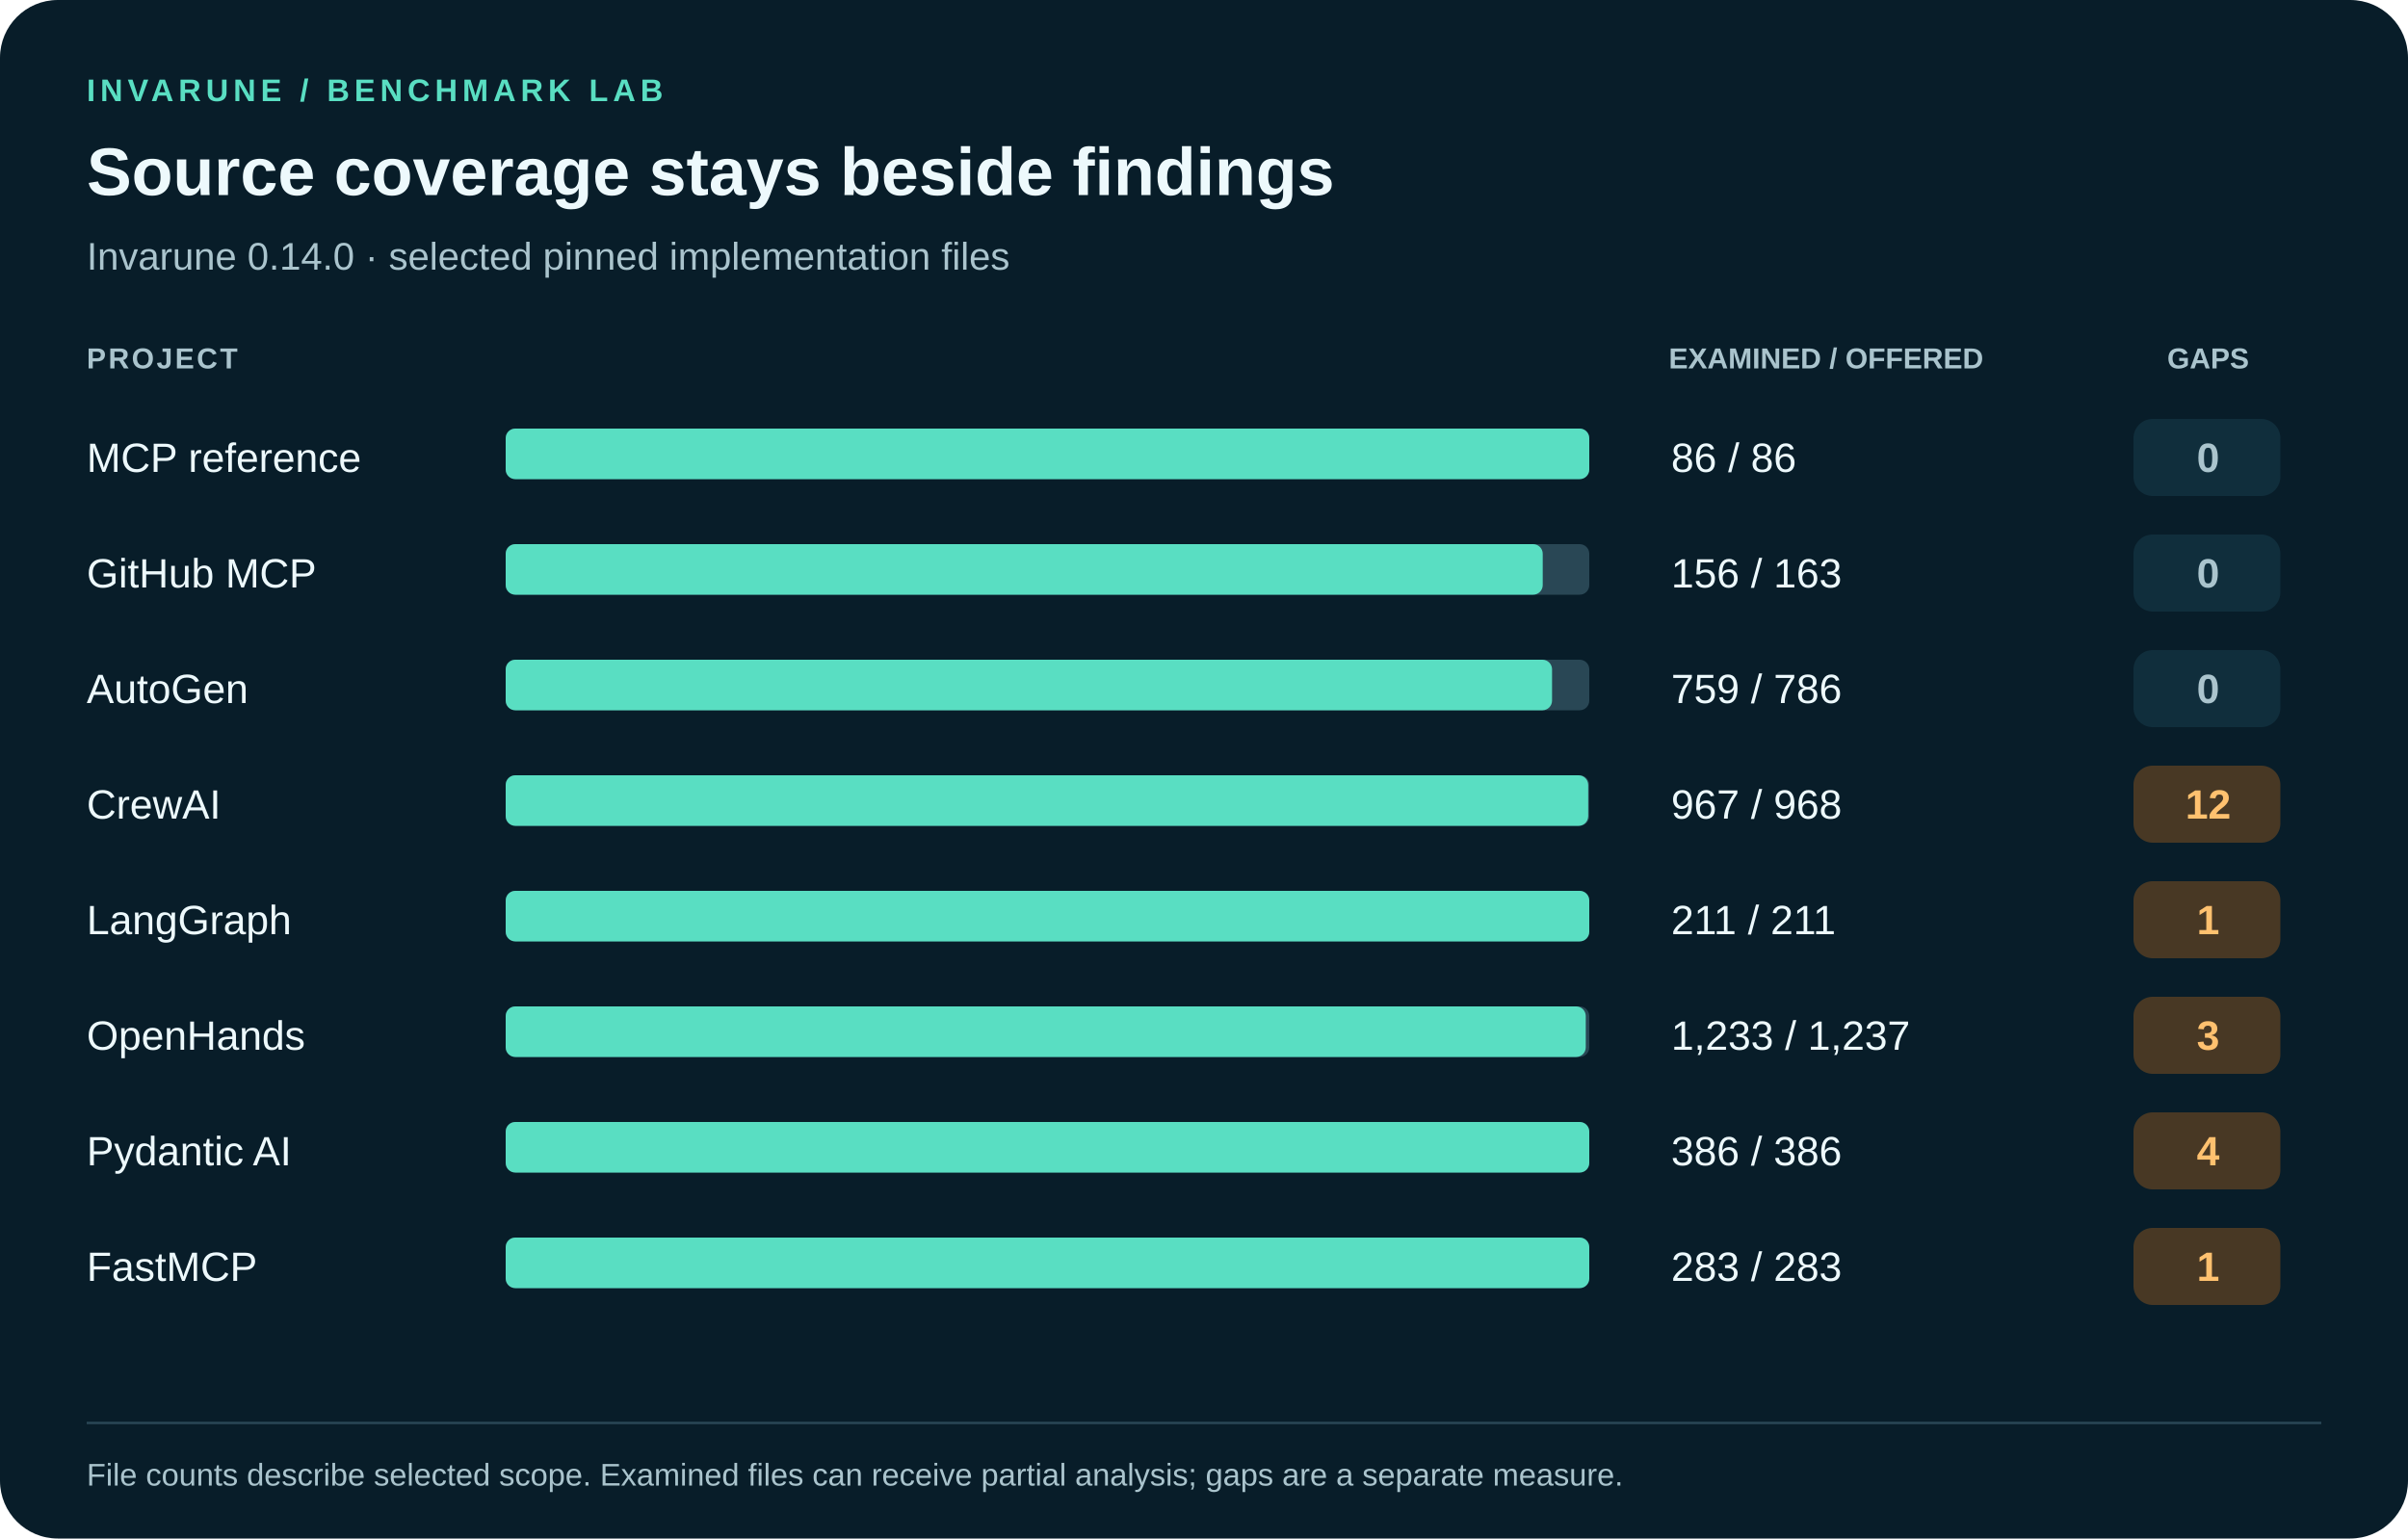
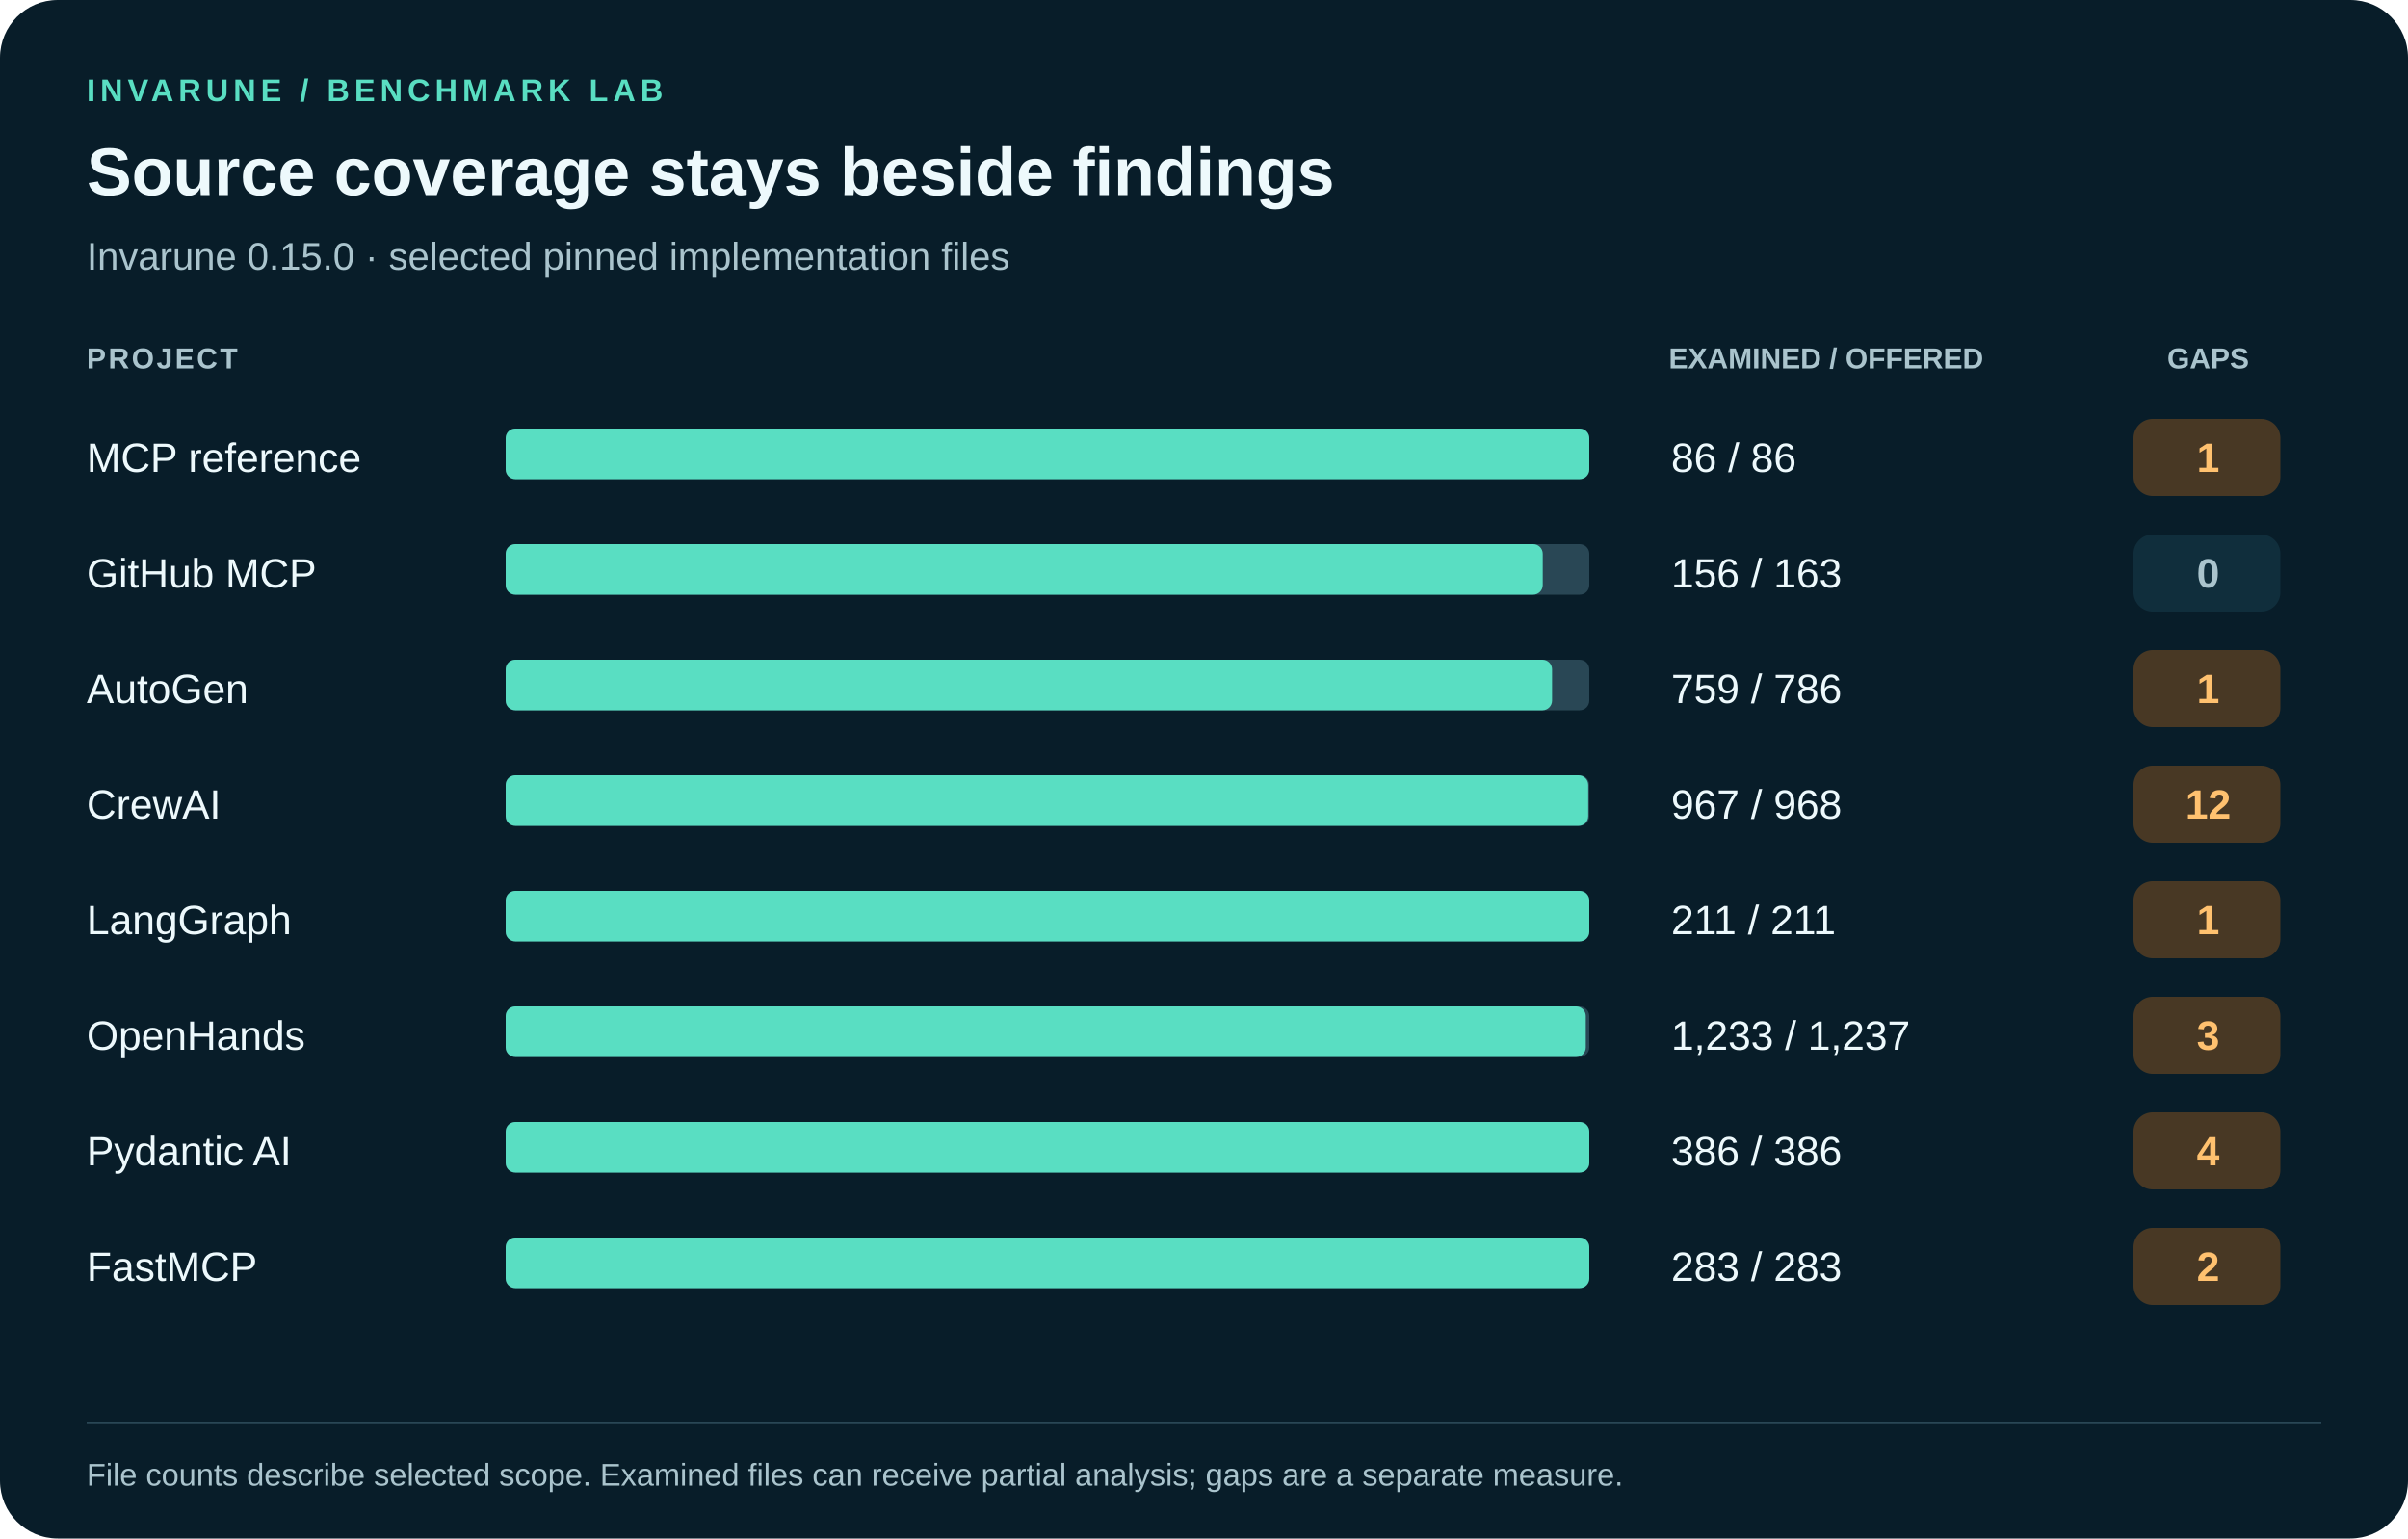
<svg xmlns="http://www.w3.org/2000/svg" viewBox="0 0 1000 639" role="img" aria-labelledby="title desc">
  <rect width="1000" height="639" rx="24" fill="#081d29" />
  <g font-family="Arial, Helvetica, sans-serif">
    <text x="36" y="42" fill="#59dec2" font-size="13" font-weight="700" text-anchor="start" letter-spacing="2">INVARUNE  /  BENCHMARK LAB</text>
    <text x="36" y="81" fill="#edf9fc" font-size="28" font-weight="700" text-anchor="start" letter-spacing="0">Source coverage stays beside findings</text>
-     <text x="36" y="112" fill="#aac4cd" font-size="16" font-weight="400" text-anchor="start" letter-spacing="0">Invarune 0.14.0 · selected pinned implementation files</text>
+     <text x="36" y="112" fill="#aac4cd" font-size="16" font-weight="400" text-anchor="start" letter-spacing="0">Invarune 0.15.0 · selected pinned implementation files</text>
    <text x="36" y="153" fill="#aac4cd" font-size="12" font-weight="700" text-anchor="start" letter-spacing="1">PROJECT</text>
    <text x="693" y="153" fill="#aac4cd" font-size="12" font-weight="700" text-anchor="start" letter-spacing="0">EXAMINED / OFFERED</text>
    <text x="934" y="153" fill="#aac4cd" font-size="12" font-weight="700" text-anchor="end" letter-spacing="0">GAPS</text>
    <text x="36" y="196" fill="#edf9fc" font-size="17" font-weight="400" text-anchor="start" letter-spacing="0">MCP reference</text>
    <rect x="210" y="178" width="450" height="21" rx="4" fill="#294755" />
    <rect x="210" y="178" width="450.0" height="21" rx="4" fill="#59dec2" />
    <text x="694" y="196" fill="#edf9fc" font-size="17" font-weight="400" text-anchor="start" letter-spacing="0">86 / 86</text>
-     <rect x="886" y="174" width="61" height="32" rx="8" fill="#102e3c" />
-     <text x="917" y="196" fill="#aac4cd" font-size="17" font-weight="700" text-anchor="middle" letter-spacing="0">0</text>
+     <rect x="886" y="174" width="61" height="32" rx="8" fill="#483824" />
+     <text x="917" y="196" fill="#ffc16f" font-size="17" font-weight="700" text-anchor="middle" letter-spacing="0">1</text>
    <text x="36" y="244" fill="#edf9fc" font-size="17" font-weight="400" text-anchor="start" letter-spacing="0">GitHub MCP</text>
    <rect x="210" y="226" width="450" height="21" rx="4" fill="#294755" />
    <rect x="210" y="226" width="430.67" height="21" rx="4" fill="#59dec2" />
    <text x="694" y="244" fill="#edf9fc" font-size="17" font-weight="400" text-anchor="start" letter-spacing="0">156 / 163</text>
    <rect x="886" y="222" width="61" height="32" rx="8" fill="#102e3c" />
    <text x="917" y="244" fill="#aac4cd" font-size="17" font-weight="700" text-anchor="middle" letter-spacing="0">0</text>
    <text x="36" y="292" fill="#edf9fc" font-size="17" font-weight="400" text-anchor="start" letter-spacing="0">AutoGen</text>
    <rect x="210" y="274" width="450" height="21" rx="4" fill="#294755" />
    <rect x="210" y="274" width="434.54" height="21" rx="4" fill="#59dec2" />
    <text x="694" y="292" fill="#edf9fc" font-size="17" font-weight="400" text-anchor="start" letter-spacing="0">759 / 786</text>
-     <rect x="886" y="270" width="61" height="32" rx="8" fill="#102e3c" />
-     <text x="917" y="292" fill="#aac4cd" font-size="17" font-weight="700" text-anchor="middle" letter-spacing="0">0</text>
+     <rect x="886" y="270" width="61" height="32" rx="8" fill="#483824" />
+     <text x="917" y="292" fill="#ffc16f" font-size="17" font-weight="700" text-anchor="middle" letter-spacing="0">1</text>
    <text x="36" y="340" fill="#edf9fc" font-size="17" font-weight="400" text-anchor="start" letter-spacing="0">CrewAI</text>
    <rect x="210" y="322" width="450" height="21" rx="4" fill="#294755" />
    <rect x="210" y="322" width="449.54" height="21" rx="4" fill="#59dec2" />
    <text x="694" y="340" fill="#edf9fc" font-size="17" font-weight="400" text-anchor="start" letter-spacing="0">967 / 968</text>
    <rect x="886" y="318" width="61" height="32" rx="8" fill="#483824" />
    <text x="917" y="340" fill="#ffc16f" font-size="17" font-weight="700" text-anchor="middle" letter-spacing="0">12</text>
    <text x="36" y="388" fill="#edf9fc" font-size="17" font-weight="400" text-anchor="start" letter-spacing="0">LangGraph</text>
    <rect x="210" y="370" width="450" height="21" rx="4" fill="#294755" />
    <rect x="210" y="370" width="450.0" height="21" rx="4" fill="#59dec2" />
    <text x="694" y="388" fill="#edf9fc" font-size="17" font-weight="400" text-anchor="start" letter-spacing="0">211 / 211</text>
    <rect x="886" y="366" width="61" height="32" rx="8" fill="#483824" />
    <text x="917" y="388" fill="#ffc16f" font-size="17" font-weight="700" text-anchor="middle" letter-spacing="0">1</text>
    <text x="36" y="436" fill="#edf9fc" font-size="17" font-weight="400" text-anchor="start" letter-spacing="0">OpenHands</text>
    <rect x="210" y="418" width="450" height="21" rx="4" fill="#294755" />
    <rect x="210" y="418" width="448.54" height="21" rx="4" fill="#59dec2" />
    <text x="694" y="436" fill="#edf9fc" font-size="17" font-weight="400" text-anchor="start" letter-spacing="0">1,233 / 1,237</text>
    <rect x="886" y="414" width="61" height="32" rx="8" fill="#483824" />
    <text x="917" y="436" fill="#ffc16f" font-size="17" font-weight="700" text-anchor="middle" letter-spacing="0">3</text>
    <text x="36" y="484" fill="#edf9fc" font-size="17" font-weight="400" text-anchor="start" letter-spacing="0">Pydantic AI</text>
    <rect x="210" y="466" width="450" height="21" rx="4" fill="#294755" />
    <rect x="210" y="466" width="450.0" height="21" rx="4" fill="#59dec2" />
    <text x="694" y="484" fill="#edf9fc" font-size="17" font-weight="400" text-anchor="start" letter-spacing="0">386 / 386</text>
    <rect x="886" y="462" width="61" height="32" rx="8" fill="#483824" />
    <text x="917" y="484" fill="#ffc16f" font-size="17" font-weight="700" text-anchor="middle" letter-spacing="0">4</text>
    <text x="36" y="532" fill="#edf9fc" font-size="17" font-weight="400" text-anchor="start" letter-spacing="0">FastMCP</text>
    <rect x="210" y="514" width="450" height="21" rx="4" fill="#294755" />
    <rect x="210" y="514" width="450.0" height="21" rx="4" fill="#59dec2" />
    <text x="694" y="532" fill="#edf9fc" font-size="17" font-weight="400" text-anchor="start" letter-spacing="0">283 / 283</text>
    <rect x="886" y="510" width="61" height="32" rx="8" fill="#483824" />
-     <text x="917" y="532" fill="#ffc16f" font-size="17" font-weight="700" text-anchor="middle" letter-spacing="0">1</text>
+     <text x="917" y="532" fill="#ffc16f" font-size="17" font-weight="700" text-anchor="middle" letter-spacing="0">2</text>
    <path d="M36 591H964" stroke="#294755" />
    <text x="36" y="617" fill="#aac4cd" font-size="13" font-weight="400" text-anchor="start" letter-spacing="0">File counts describe selected scope. Examined files can receive partial analysis; gaps are a separate measure.</text>
  </g>
</svg>
